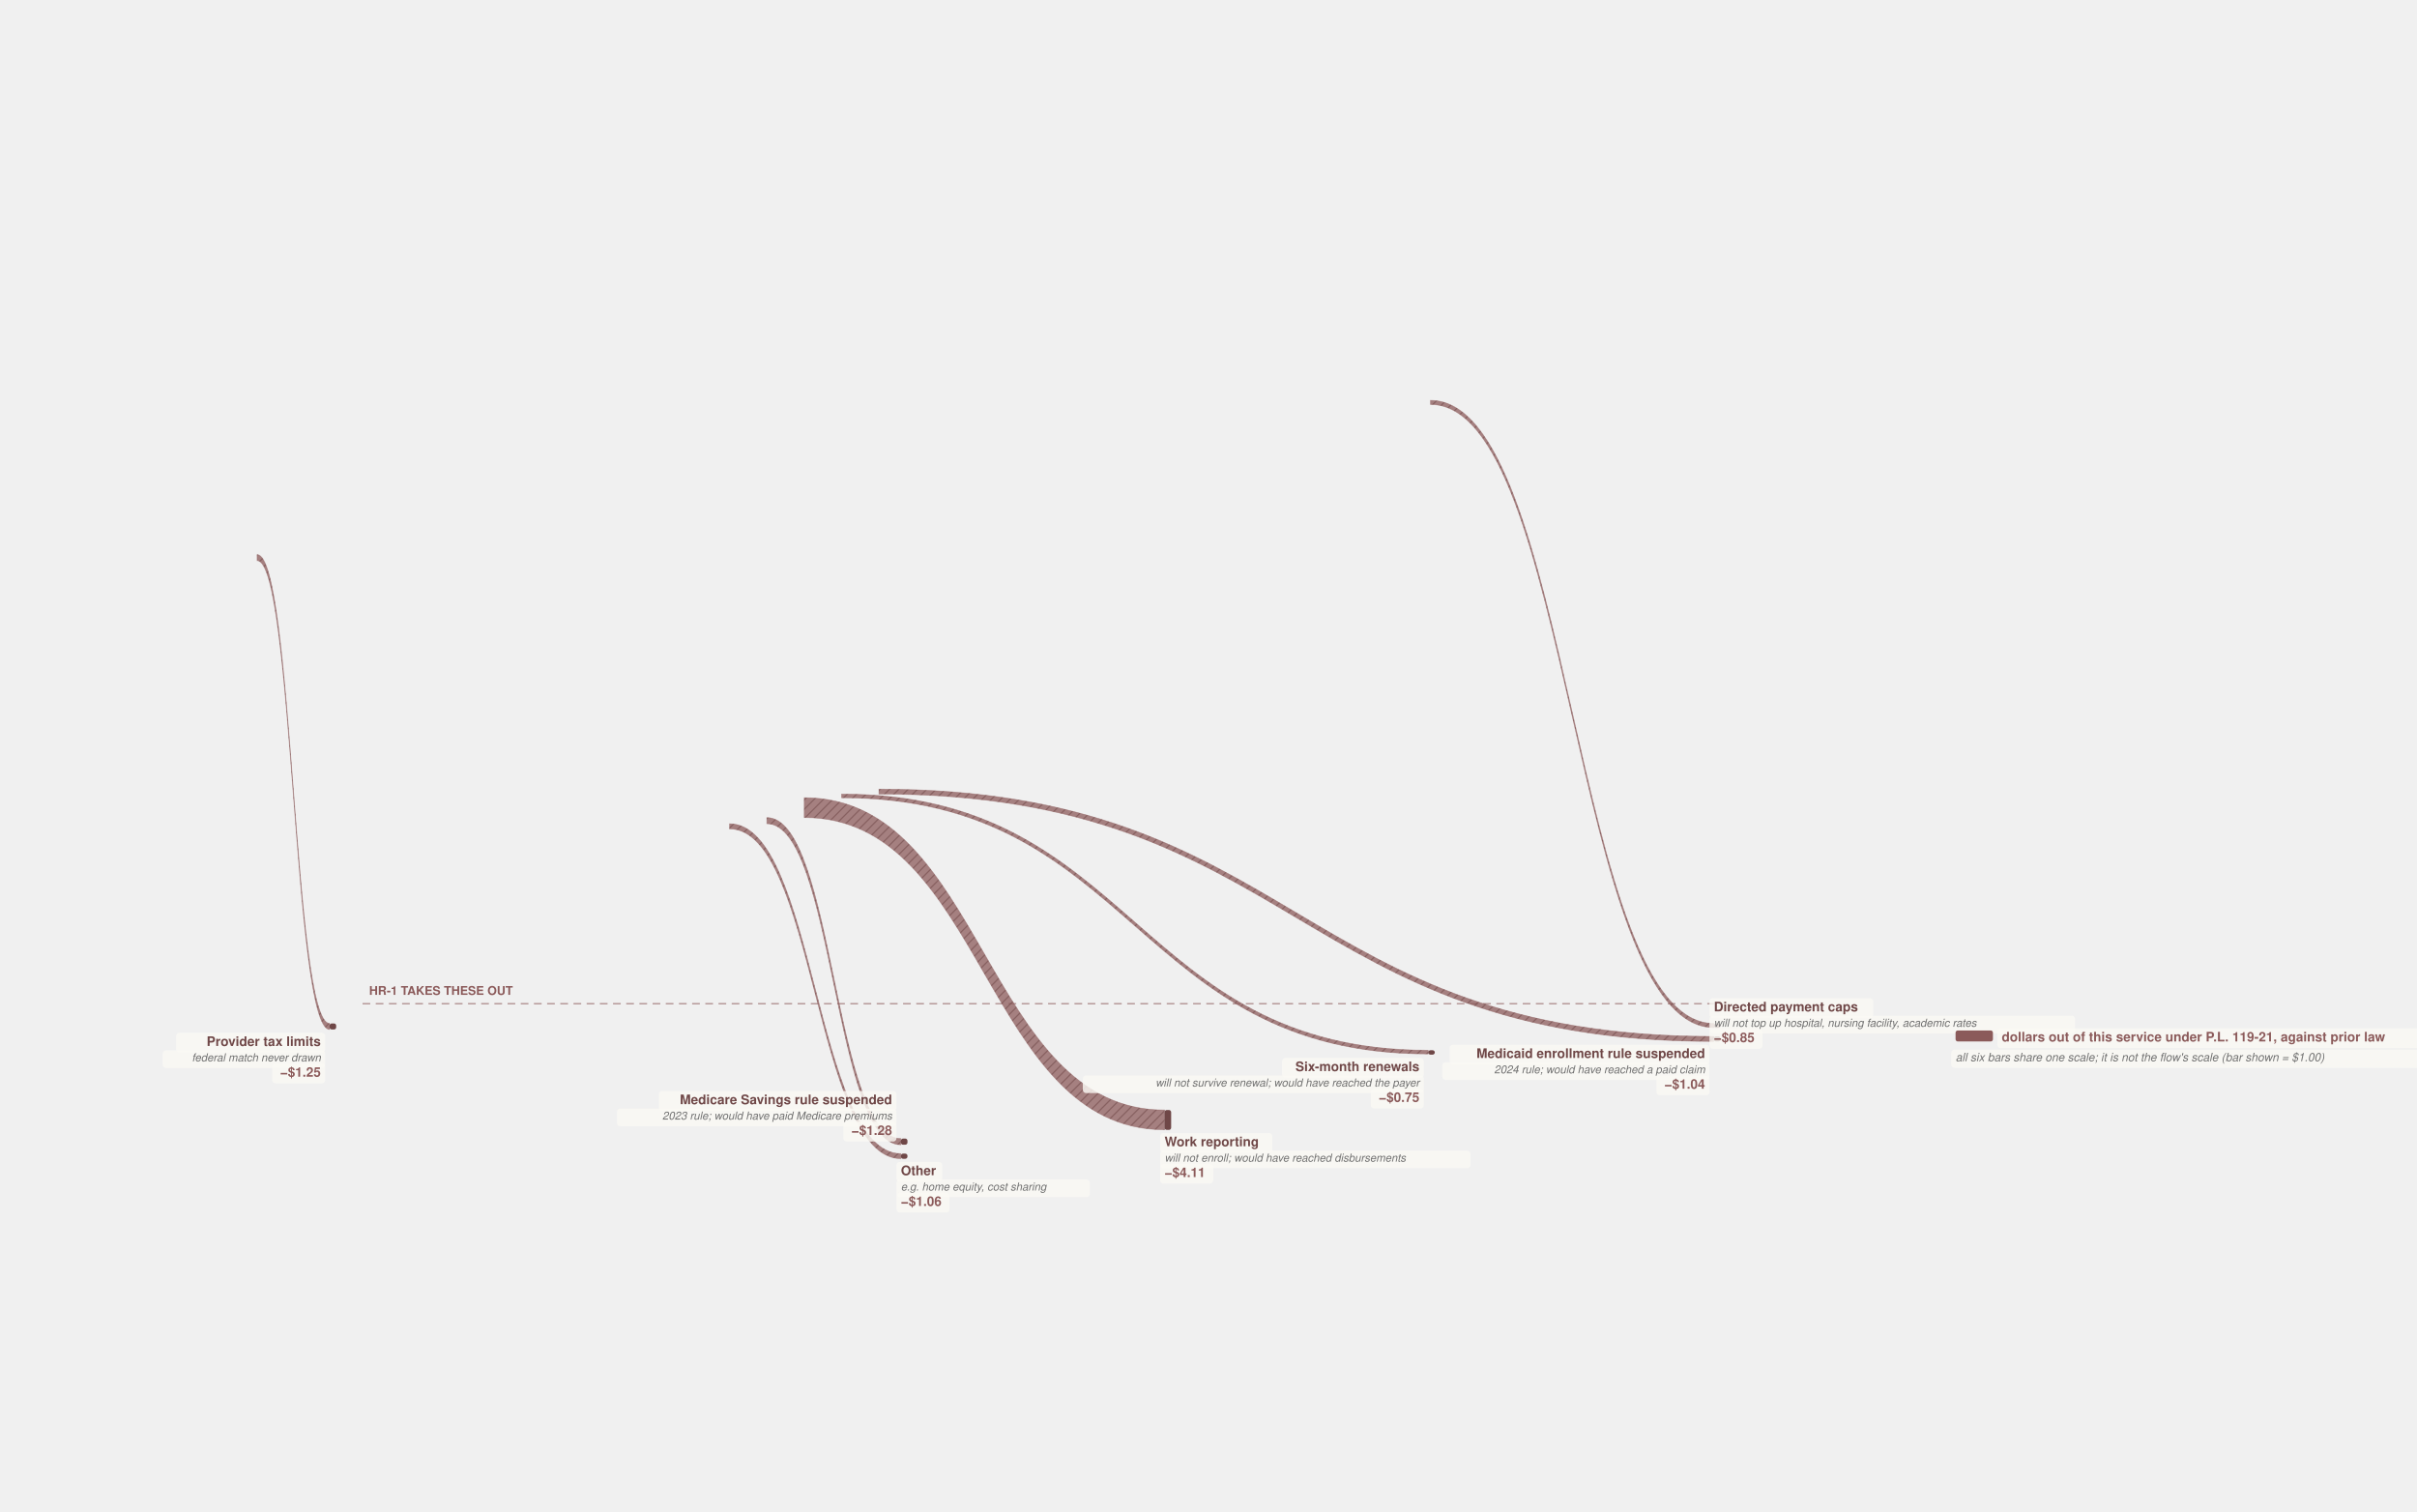
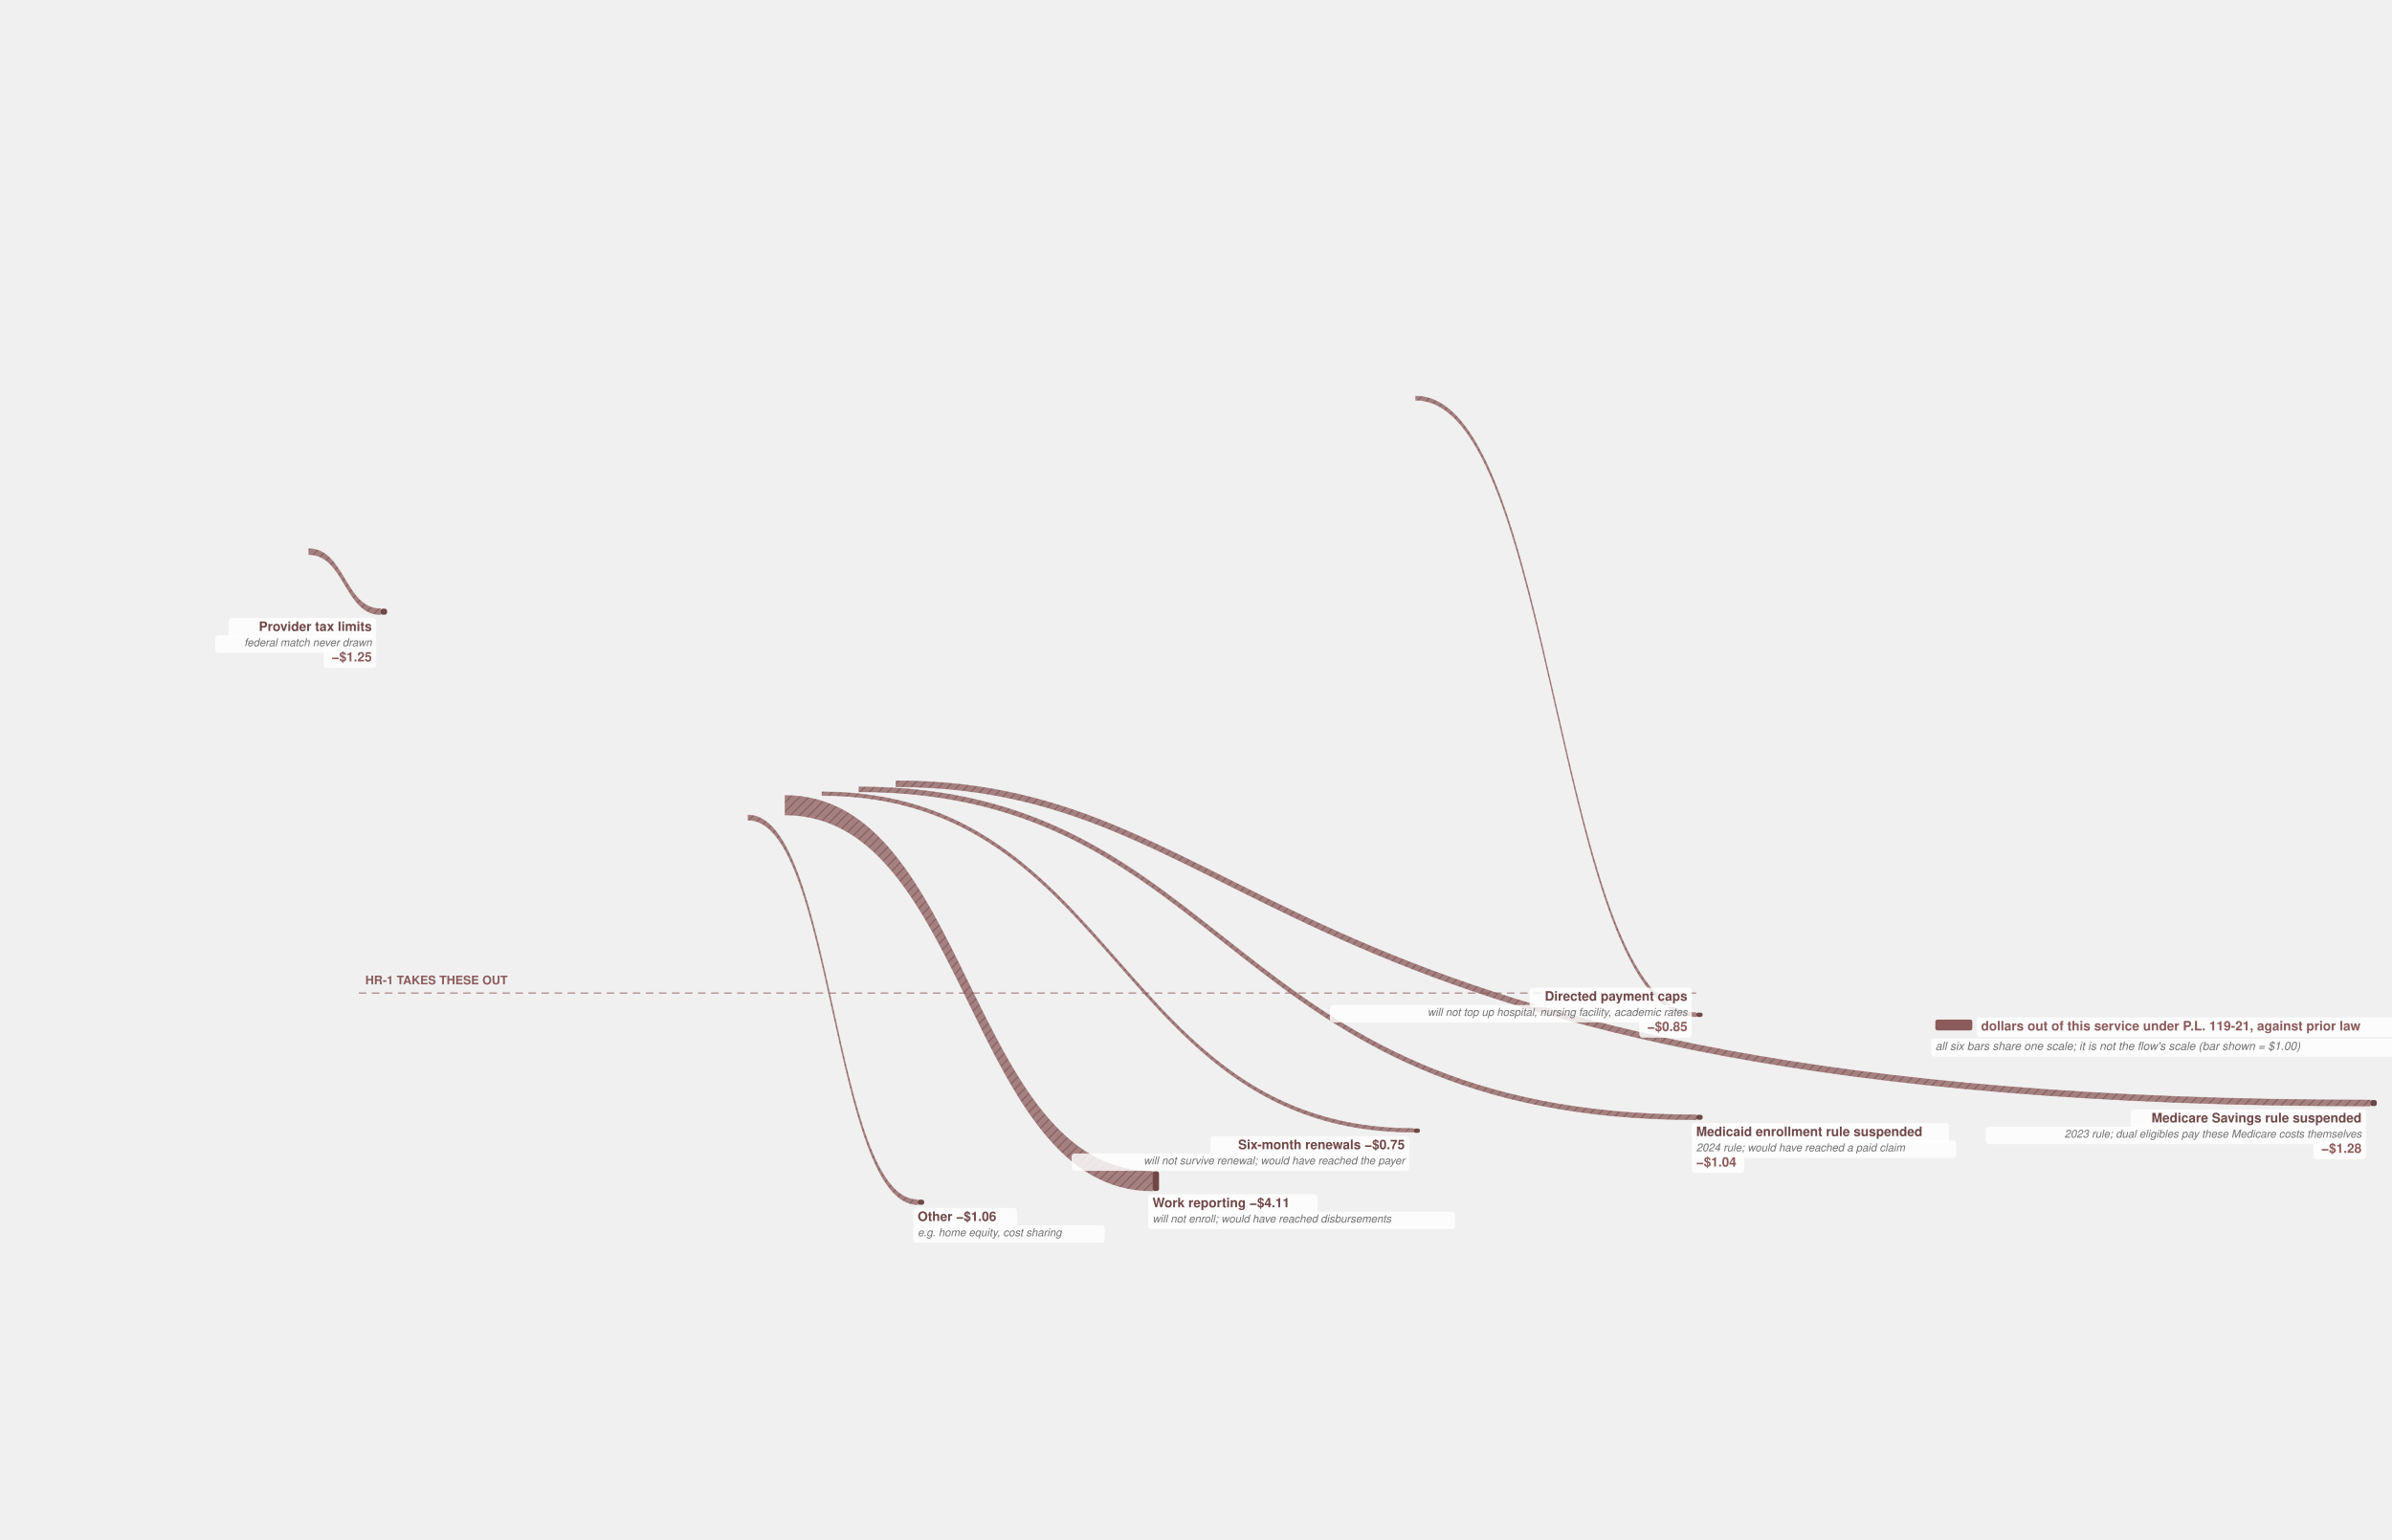
- <svg xmlns="http://www.w3.org/2000/svg" viewBox="0 0 2200 1376" width="100%">
+ <svg xmlns="http://www.w3.org/2000/svg" viewBox="0 0 2200 1416" width="100%">
  <g id="baseline" display="none">
</g>
  <g id="overlay-hr1">
    <defs>
      <pattern id="hr1hatch" width="6" height="6" patternUnits="userSpaceOnUse" patternTransform="rotate(45)">
        <line x1="0" y1="0" x2="0" y2="6" stroke="#6f4747" stroke-width="2.1" stroke-opacity="0.55" />
      </pattern>
    </defs>
    <line x1="330" y1="913.6" x2="1560" y2="913.6" stroke="#8B5A5A" stroke-width="1.1" stroke-dasharray="7 5" stroke-opacity="0.7" />
    <text x="336.0" y="905.6" font-family="Segoe UI, Helvetica, Arial, sans-serif" font-size="11" fill="#8B5A5A" text-anchor="start" font-weight="bold">HR-1 TAKES THESE OUT</text>
-     <path d="M234.0,504.8 C267.0,504.8 267.0,931.6 300.0,931.6 L300.0,937.1 C267.0,937.1 267.0,510.3 234.0,510.3 Z" fill="#8B5A5A" fill-opacity="0.74" stroke="#8B5A5A" stroke-opacity="0.45" stroke-width="0.6" />
-     <path d="M234.0,504.8 C267.0,504.8 267.0,931.6 300.0,931.6 L300.0,937.1 C267.0,937.1 267.0,510.3 234.0,510.3 Z" fill="url(#hr1hatch)" />
-     <rect x="300.0" y="931.6" width="6.0" height="5.5" rx="2" fill="#6f4747" fill-opacity="1.0" />
-     <rect x="160.3" y="940.1" width="135.7" height="18.0" rx="3" fill="#faf8f3" fill-opacity="0.82" />
-     <text x="292.0" y="952.1" font-family="Segoe UI, Helvetica, Arial, sans-serif" font-size="12" fill="#6f4747" text-anchor="end" font-weight="bold">Provider tax limits</text>
-     <rect x="148.0" y="956.1" width="148.0" height="16.0" rx="3" fill="#faf8f3" fill-opacity="0.82" />
-     <text x="292.0" y="966.1" font-family="Segoe UI, Helvetica, Arial, sans-serif" font-size="10" fill="#6f6f6f" text-anchor="end" font-weight="normal" font-style="italic">federal match never drawn</text>
-     <rect x="247.7" y="968.1" width="48.3" height="18.0" rx="3" fill="#faf8f3" fill-opacity="0.82" />
-     <text x="292.0" y="980.1" font-family="Segoe UI, Helvetica, Arial, sans-serif" font-size="12" fill="#8B5A5A" text-anchor="end" font-weight="bold">−$1.25</text>
-     <path d="M664.0,749.8 C742.0,749.8 742.0,1050.1 820.0,1050.1 L820.0,1054.7 C742.0,1054.7 742.0,754.5 664.0,754.5 Z" fill="#8B5A5A" fill-opacity="0.74" stroke="#8B5A5A" stroke-opacity="0.45" stroke-width="0.6" />
-     <path d="M664.0,749.8 C742.0,749.8 742.0,1050.1 820.0,1050.1 L820.0,1054.7 C742.0,1054.7 742.0,754.5 664.0,754.5 Z" fill="url(#hr1hatch)" />
-     <rect x="820.0" y="1050.1" width="6.0" height="4.7" rx="2" fill="#6f4747" fill-opacity="1.0" />
-     <rect x="816.0" y="1057.7" width="41.6" height="18.0" rx="3" fill="#faf8f3" fill-opacity="0.82" />
-     <text x="820.0" y="1069.7" font-family="Segoe UI, Helvetica, Arial, sans-serif" font-size="12" fill="#6f4747" text-anchor="start" font-weight="bold">Other</text>
-     <rect x="816.0" y="1073.7" width="176.0" height="16.0" rx="3" fill="#faf8f3" fill-opacity="0.82" />
-     <text x="820.0" y="1083.7" font-family="Segoe UI, Helvetica, Arial, sans-serif" font-size="10" fill="#6f6f6f" text-anchor="start" font-weight="normal" font-style="italic">e.g. home equity, cost sharing</text>
-     <rect x="816.0" y="1085.7" width="48.3" height="18.0" rx="3" fill="#faf8f3" fill-opacity="0.82" />
-     <text x="820.0" y="1097.7" font-family="Segoe UI, Helvetica, Arial, sans-serif" font-size="12" fill="#8B5A5A" text-anchor="start" font-weight="bold">−$1.06</text>
-     <path d="M698.0,744.2 C759.0,744.2 759.0,1036.4 820.0,1036.4 L820.0,1042.1 C759.0,1042.1 759.0,749.8 698.0,749.8 Z" fill="#8B5A5A" fill-opacity="0.74" stroke="#8B5A5A" stroke-opacity="0.45" stroke-width="0.6" />
-     <path d="M698.0,744.2 C759.0,744.2 759.0,1036.4 820.0,1036.4 L820.0,1042.1 C759.0,1042.1 759.0,749.8 698.0,749.8 Z" fill="url(#hr1hatch)" />
-     <rect x="820.0" y="1036.4" width="6.0" height="5.6" rx="2" fill="#6f4747" fill-opacity="1.0" />
-     <rect x="599.7" y="993.1" width="216.3" height="18.0" rx="3" fill="#faf8f3" fill-opacity="0.82" />
-     <text x="812.0" y="1005.1" font-family="Segoe UI, Helvetica, Arial, sans-serif" font-size="12" fill="#6f4747" text-anchor="end" font-weight="bold">Medicare Savings rule suspended</text>
-     <rect x="561.6" y="1009.1" width="254.4" height="16.0" rx="3" fill="#faf8f3" fill-opacity="0.82" />
-     <text x="812.0" y="1019.1" font-family="Segoe UI, Helvetica, Arial, sans-serif" font-size="10" fill="#6f6f6f" text-anchor="end" font-weight="normal" font-style="italic">2023 rule; would have paid Medicare premiums</text>
-     <rect x="767.7" y="1021.1" width="48.3" height="18.0" rx="3" fill="#faf8f3" fill-opacity="0.82" />
-     <text x="812.0" y="1033.1" font-family="Segoe UI, Helvetica, Arial, sans-serif" font-size="12" fill="#8B5A5A" text-anchor="end" font-weight="bold">−$1.28</text>
-     <path d="M732.0,726.1 C896.0,726.1 896.0,1010.4 1060.0,1010.4 L1060.0,1028.4 C896.0,1028.4 896.0,744.2 732.0,744.2 Z" fill="#8B5A5A" fill-opacity="0.74" stroke="#8B5A5A" stroke-opacity="0.45" stroke-width="0.6" />
-     <path d="M732.0,726.1 C896.0,726.1 896.0,1010.4 1060.0,1010.4 L1060.0,1028.4 C896.0,1028.4 896.0,744.2 732.0,744.2 Z" fill="url(#hr1hatch)" />
-     <rect x="1060.0" y="1010.4" width="6.0" height="18.1" rx="2" fill="#6f4747" fill-opacity="1.0" />
-     <rect x="1056.0" y="1031.4" width="102.1" height="18.0" rx="3" fill="#faf8f3" fill-opacity="0.82" />
-     <text x="1060.0" y="1043.4" font-family="Segoe UI, Helvetica, Arial, sans-serif" font-size="12" fill="#6f4747" text-anchor="start" font-weight="bold">Work reporting</text>
-     <rect x="1056.0" y="1047.4" width="282.4" height="16.0" rx="3" fill="#faf8f3" fill-opacity="0.82" />
-     <text x="1060.0" y="1057.4" font-family="Segoe UI, Helvetica, Arial, sans-serif" font-size="10" fill="#6f6f6f" text-anchor="start" font-weight="normal" font-style="italic">will not enroll; would have reached disbursements</text>
-     <rect x="1056.0" y="1059.4" width="48.3" height="18.0" rx="3" fill="#faf8f3" fill-opacity="0.82" />
-     <text x="1060.0" y="1071.4" font-family="Segoe UI, Helvetica, Arial, sans-serif" font-size="12" fill="#8B5A5A" text-anchor="start" font-weight="bold">−$4.11</text>
-     <path d="M766.0,722.8 C1033.0,722.8 1033.0,956.0 1300.0,956.0 L1300.0,959.4 C1033.0,959.4 1033.0,726.2 766.0,726.2 Z" fill="#8B5A5A" fill-opacity="0.74" stroke="#8B5A5A" stroke-opacity="0.45" stroke-width="0.6" />
-     <path d="M766.0,722.8 C1033.0,722.8 1033.0,956.0 1300.0,956.0 L1300.0,959.4 C1033.0,959.4 1033.0,726.2 766.0,726.2 Z" fill="url(#hr1hatch)" />
-     <rect x="1300.0" y="956.0" width="6.0" height="4.0" rx="2" fill="#6f4747" fill-opacity="1.0" />
-     <rect x="1167.0" y="963.0" width="129.0" height="18.0" rx="3" fill="#faf8f3" fill-opacity="0.82" />
-     <text x="1292.0" y="975.0" font-family="Segoe UI, Helvetica, Arial, sans-serif" font-size="12" fill="#6f4747" text-anchor="end" font-weight="bold">Six-month renewals</text>
-     <rect x="985.6" y="979.0" width="310.4" height="16.0" rx="3" fill="#faf8f3" fill-opacity="0.82" />
-     <text x="1292.0" y="989.0" font-family="Segoe UI, Helvetica, Arial, sans-serif" font-size="10" fill="#6f6f6f" text-anchor="end" font-weight="normal" font-style="italic">will not survive renewal; would have reached the payer</text>
-     <rect x="1247.7" y="991.0" width="48.3" height="18.0" rx="3" fill="#faf8f3" fill-opacity="0.82" />
-     <text x="1292.0" y="1003.0" font-family="Segoe UI, Helvetica, Arial, sans-serif" font-size="12" fill="#8B5A5A" text-anchor="end" font-weight="bold">−$0.75</text>
-     <path d="M800.0,718.3 C1180.0,718.3 1180.0,943.4 1560.0,943.4 L1560.0,948.0 C1180.0,948.0 1180.0,722.8 800.0,722.8 Z" fill="#8B5A5A" fill-opacity="0.74" stroke="#8B5A5A" stroke-opacity="0.45" stroke-width="0.6" />
-     <path d="M800.0,718.3 C1180.0,718.3 1180.0,943.4 1560.0,943.4 L1560.0,948.0 C1180.0,948.0 1180.0,722.8 800.0,722.8 Z" fill="url(#hr1hatch)" />
-     <rect x="1560.0" y="943.4" width="6.0" height="4.6" rx="2" fill="#6f4747" fill-opacity="1.0" />
-     <rect x="1319.5" y="951.0" width="236.5" height="18.0" rx="3" fill="#faf8f3" fill-opacity="0.82" />
-     <text x="1552.0" y="963.0" font-family="Segoe UI, Helvetica, Arial, sans-serif" font-size="12" fill="#6f4747" text-anchor="end" font-weight="bold">Medicaid enrollment rule suspended</text>
-     <rect x="1312.8" y="967.0" width="243.2" height="16.0" rx="3" fill="#faf8f3" fill-opacity="0.82" />
-     <text x="1552.0" y="977.0" font-family="Segoe UI, Helvetica, Arial, sans-serif" font-size="10" fill="#6f6f6f" text-anchor="end" font-weight="normal" font-style="italic">2024 rule; would have reached a paid claim</text>
-     <rect x="1507.7" y="979.0" width="48.3" height="18.0" rx="3" fill="#faf8f3" fill-opacity="0.82" />
-     <text x="1552.0" y="991.0" font-family="Segoe UI, Helvetica, Arial, sans-serif" font-size="12" fill="#8B5A5A" text-anchor="end" font-weight="bold">−$1.04</text>
+     <path d="M284.0,504.8 C317.0,504.8 317.0,560.0 350.0,560.0 L350.0,565.5 C317.0,565.5 317.0,510.3 284.0,510.3 Z" fill="#8B5A5A" fill-opacity="0.74" stroke="#8B5A5A" stroke-opacity="0.45" stroke-width="0.6" />
+     <path d="M284.0,504.8 C317.0,504.8 317.0,560.0 350.0,560.0 L350.0,565.5 C317.0,565.5 317.0,510.3 284.0,510.3 Z" fill="url(#hr1hatch)" />
+     <rect x="350.0" y="560.0" width="6.0" height="5.5" rx="2" fill="#6f4747" fill-opacity="1.0" />
+     <rect x="210.3" y="568.5" width="135.7" height="18.0" rx="3" fill="#ffffff" fill-opacity="0.82" />
+     <text x="342.0" y="580.5" font-family="Segoe UI, Helvetica, Arial, sans-serif" font-size="12" fill="#6f4747" text-anchor="end" font-weight="bold">Provider tax limits</text>
+     <rect x="198.0" y="584.5" width="148.0" height="16.0" rx="3" fill="#ffffff" fill-opacity="0.82" />
+     <text x="342.0" y="594.5" font-family="Segoe UI, Helvetica, Arial, sans-serif" font-size="10" fill="#6f6f6f" text-anchor="end" font-weight="normal" font-style="italic">federal match never drawn</text>
+     <rect x="297.7" y="596.5" width="48.3" height="18.0" rx="3" fill="#ffffff" fill-opacity="0.82" />
+     <text x="342.0" y="608.5" font-family="Segoe UI, Helvetica, Arial, sans-serif" font-size="12" fill="#8B5A5A" text-anchor="end" font-weight="bold">−$1.25</text>
+     <path d="M688.0,749.8 C766.0,749.8 766.0,1103.7 844.0,1103.7 L844.0,1108.3 C766.0,1108.3 766.0,754.5 688.0,754.5 Z" fill="#8B5A5A" fill-opacity="0.74" stroke="#8B5A5A" stroke-opacity="0.45" stroke-width="0.6" />
+     <path d="M688.0,749.8 C766.0,749.8 766.0,1103.7 844.0,1103.7 L844.0,1108.3 C766.0,1108.3 766.0,754.5 688.0,754.5 Z" fill="url(#hr1hatch)" />
+     <rect x="844.0" y="1103.7" width="6.0" height="4.7" rx="2" fill="#6f4747" fill-opacity="1.0" />
+     <rect x="840.0" y="1111.3" width="95.4" height="18.0" rx="3" fill="#ffffff" fill-opacity="0.82" />
+     <text x="844.0" y="1123.3" font-family="Segoe UI, Helvetica, Arial, sans-serif" font-size="12" fill="#6f4747" text-anchor="start" font-weight="bold">Other  −$1.06</text>
+     <rect x="840.0" y="1127.3" width="176.0" height="16.0" rx="3" fill="#ffffff" fill-opacity="0.82" />
+     <text x="844.0" y="1137.3" font-family="Segoe UI, Helvetica, Arial, sans-serif" font-size="10" fill="#6f6f6f" text-anchor="start" font-weight="normal" font-style="italic">e.g. home equity, cost sharing</text>
+     <path d="M722.0,731.8 C891.0,731.8 891.0,1077.6 1060.0,1077.6 L1060.0,1095.7 C891.0,1095.7 891.0,749.8 722.0,749.8 Z" fill="#8B5A5A" fill-opacity="0.74" stroke="#8B5A5A" stroke-opacity="0.45" stroke-width="0.6" />
+     <path d="M722.0,731.8 C891.0,731.8 891.0,1077.6 1060.0,1077.6 L1060.0,1095.7 C891.0,1095.7 891.0,749.8 722.0,749.8 Z" fill="url(#hr1hatch)" />
+     <rect x="1060.0" y="1077.6" width="6.0" height="18.1" rx="2" fill="#6f4747" fill-opacity="1.0" />
+     <rect x="1056.0" y="1098.7" width="155.8" height="18.0" rx="3" fill="#ffffff" fill-opacity="0.82" />
+     <text x="1060.0" y="1110.7" font-family="Segoe UI, Helvetica, Arial, sans-serif" font-size="12" fill="#6f4747" text-anchor="start" font-weight="bold">Work reporting  −$4.11</text>
+     <rect x="1056.0" y="1114.7" width="282.4" height="16.0" rx="3" fill="#ffffff" fill-opacity="0.82" />
+     <text x="1060.0" y="1124.7" font-family="Segoe UI, Helvetica, Arial, sans-serif" font-size="10" fill="#6f6f6f" text-anchor="start" font-weight="normal" font-style="italic">will not enroll; would have reached disbursements</text>
+     <path d="M756.0,728.5 C1028.0,728.5 1028.0,1038.2 1300.0,1038.2 L1300.0,1041.6 C1028.0,1041.6 1028.0,731.9 756.0,731.9 Z" fill="#8B5A5A" fill-opacity="0.74" stroke="#8B5A5A" stroke-opacity="0.45" stroke-width="0.6" />
+     <path d="M756.0,728.5 C1028.0,728.5 1028.0,1038.2 1300.0,1038.2 L1300.0,1041.6 C1028.0,1041.6 1028.0,731.9 756.0,731.9 Z" fill="url(#hr1hatch)" />
+     <rect x="1300.0" y="1038.2" width="6.0" height="4.0" rx="2" fill="#6f4747" fill-opacity="1.0" />
+     <rect x="1113.3" y="1045.2" width="182.7" height="18.0" rx="3" fill="#ffffff" fill-opacity="0.82" />
+     <text x="1292.0" y="1057.2" font-family="Segoe UI, Helvetica, Arial, sans-serif" font-size="12" fill="#6f4747" text-anchor="end" font-weight="bold">Six-month renewals  −$0.75</text>
+     <rect x="985.6" y="1061.2" width="310.4" height="16.0" rx="3" fill="#ffffff" fill-opacity="0.82" />
+     <text x="1292.0" y="1071.2" font-family="Segoe UI, Helvetica, Arial, sans-serif" font-size="10" fill="#6f6f6f" text-anchor="end" font-weight="normal" font-style="italic">will not survive renewal; would have reached the payer</text>
+     <path d="M790.0,723.9 C1130.0,723.9 1130.0,1025.6 1560.0,1025.6 L1560.0,1030.2 C1130.0,1030.2 1130.0,728.5 790.0,728.5 Z" fill="#8B5A5A" fill-opacity="0.74" stroke="#8B5A5A" stroke-opacity="0.45" stroke-width="0.6" />
+     <path d="M790.0,723.9 C1130.0,723.9 1130.0,1025.6 1560.0,1025.6 L1560.0,1030.2 C1130.0,1030.2 1130.0,728.5 790.0,728.5 Z" fill="url(#hr1hatch)" />
+     <rect x="1560.0" y="1025.6" width="6.0" height="4.6" rx="2" fill="#6f4747" fill-opacity="1.0" />
+     <rect x="1556.0" y="1033.2" width="236.5" height="18.0" rx="3" fill="#ffffff" fill-opacity="0.82" />
+     <text x="1560.0" y="1045.2" font-family="Segoe UI, Helvetica, Arial, sans-serif" font-size="12" fill="#6f4747" text-anchor="start" font-weight="bold">Medicaid enrollment rule suspended</text>
+     <rect x="1556.0" y="1049.2" width="243.2" height="16.0" rx="3" fill="#ffffff" fill-opacity="0.82" />
+     <text x="1560.0" y="1059.2" font-family="Segoe UI, Helvetica, Arial, sans-serif" font-size="10" fill="#6f6f6f" text-anchor="start" font-weight="normal" font-style="italic">2024 rule; would have reached a paid claim</text>
+     <rect x="1556.0" y="1061.2" width="48.3" height="18.0" rx="3" fill="#ffffff" fill-opacity="0.82" />
+     <text x="1560.0" y="1073.2" font-family="Segoe UI, Helvetica, Arial, sans-serif" font-size="12" fill="#8B5A5A" text-anchor="start" font-weight="bold">−$1.04</text>
+     <path d="M824.0,718.3 C1164.0,718.3 1164.0,1012.0 2180.0,1012.0 L2180.0,1017.6 C1164.0,1017.6 1164.0,723.9 824.0,723.9 Z" fill="#8B5A5A" fill-opacity="0.74" stroke="#8B5A5A" stroke-opacity="0.45" stroke-width="0.6" />
+     <path d="M824.0,718.3 C1164.0,718.3 1164.0,1012.0 2180.0,1012.0 L2180.0,1017.6 C1164.0,1017.6 1164.0,723.9 824.0,723.9 Z" fill="url(#hr1hatch)" />
+     <rect x="2180.0" y="1012.0" width="6.0" height="5.6" rx="2" fill="#6f4747" fill-opacity="1.0" />
+     <rect x="1959.7" y="1020.6" width="216.3" height="18.0" rx="3" fill="#ffffff" fill-opacity="0.82" />
+     <text x="2172.0" y="1032.6" font-family="Segoe UI, Helvetica, Arial, sans-serif" font-size="12" fill="#6f4747" text-anchor="end" font-weight="bold">Medicare Savings rule suspended</text>
+     <rect x="1826.4" y="1036.6" width="349.6" height="16.0" rx="3" fill="#ffffff" fill-opacity="0.82" />
+     <text x="2172.0" y="1046.6" font-family="Segoe UI, Helvetica, Arial, sans-serif" font-size="10" fill="#6f6f6f" text-anchor="end" font-weight="normal" font-style="italic">2023 rule; dual eligibles pay these Medicare costs themselves</text>
+     <rect x="2127.7" y="1048.6" width="48.3" height="18.0" rx="3" fill="#ffffff" fill-opacity="0.82" />
+     <text x="2172.0" y="1060.6" font-family="Segoe UI, Helvetica, Arial, sans-serif" font-size="12" fill="#8B5A5A" text-anchor="end" font-weight="bold">−$1.28</text>
    <path d="M1302.0,364.4 C1431.0,364.4 1431.0,931.6 1560.0,931.6 L1560.0,935.4 C1431.0,935.4 1431.0,368.2 1302.0,368.2 Z" fill="#8B5A5A" fill-opacity="0.74" stroke="#8B5A5A" stroke-opacity="0.45" stroke-width="0.6" />
    <path d="M1302.0,364.4 C1431.0,364.4 1431.0,931.6 1560.0,931.6 L1560.0,935.4 C1431.0,935.4 1431.0,368.2 1302.0,368.2 Z" fill="url(#hr1hatch)" />
    <rect x="1560.0" y="931.6" width="6.0" height="4.0" rx="2" fill="#6f4747" fill-opacity="1.0" />
-     <rect x="1556.0" y="908.6" width="149.1" height="18.0" rx="3" fill="#faf8f3" fill-opacity="0.82" />
-     <text x="1560.0" y="920.6" font-family="Segoe UI, Helvetica, Arial, sans-serif" font-size="12" fill="#6f4747" text-anchor="start" font-weight="bold">Directed payment caps</text>
-     <rect x="1556.0" y="924.6" width="332.8" height="16.0" rx="3" fill="#faf8f3" fill-opacity="0.82" />
-     <text x="1560.0" y="934.6" font-family="Segoe UI, Helvetica, Arial, sans-serif" font-size="10" fill="#6f6f6f" text-anchor="start" font-weight="normal" font-style="italic">will not top up hospital, nursing facility, academic rates</text>
-     <rect x="1556.0" y="936.6" width="48.3" height="18.0" rx="3" fill="#faf8f3" fill-opacity="0.82" />
-     <text x="1560.0" y="948.6" font-family="Segoe UI, Helvetica, Arial, sans-serif" font-size="12" fill="#8B5A5A" text-anchor="start" font-weight="bold">−$0.85</text>
+     <rect x="1406.9" y="908.6" width="149.1" height="18.0" rx="3" fill="#ffffff" fill-opacity="0.82" />
+     <text x="1552.0" y="920.6" font-family="Segoe UI, Helvetica, Arial, sans-serif" font-size="12" fill="#6f4747" text-anchor="end" font-weight="bold">Directed payment caps</text>
+     <rect x="1223.2" y="924.6" width="332.8" height="16.0" rx="3" fill="#ffffff" fill-opacity="0.82" />
+     <text x="1552.0" y="934.6" font-family="Segoe UI, Helvetica, Arial, sans-serif" font-size="10" fill="#6f6f6f" text-anchor="end" font-weight="normal" font-style="italic">will not top up hospital, nursing facility, academic rates</text>
+     <rect x="1507.7" y="936.6" width="48.3" height="18.0" rx="3" fill="#ffffff" fill-opacity="0.82" />
+     <text x="1552.0" y="948.6" font-family="Segoe UI, Helvetica, Arial, sans-serif" font-size="12" fill="#8B5A5A" text-anchor="end" font-weight="bold">−$0.85</text>
    <rect x="1780.0" y="938.0" width="34.0" height="10.0" rx="2" fill="#8B5A5A" fill-opacity="1.0" />
-     <rect x="1818.0" y="936.0" width="438.1" height="18.0" rx="3" fill="#faf8f3" fill-opacity="0.82" />
+     <rect x="1818.0" y="936.0" width="438.1" height="18.0" rx="3" fill="#ffffff" fill-opacity="0.82" />
    <text x="1822.0" y="948.0" font-family="Segoe UI, Helvetica, Arial, sans-serif" font-size="12" fill="#8B5A5A" text-anchor="start" font-weight="bold">dollars out of this service under P.L. 119-21, against prior law</text>
-     <rect x="1776.0" y="955.5" width="454.9" height="16.5" rx="3" fill="#faf8f3" fill-opacity="0.82" />
+     <rect x="1776.0" y="955.5" width="454.9" height="16.5" rx="3" fill="#ffffff" fill-opacity="0.82" />
    <text x="1780.0" y="966.0" font-family="Segoe UI, Helvetica, Arial, sans-serif" font-size="10.5" fill="#6f6f6f" text-anchor="start" font-weight="normal" font-style="italic">all six bars share one scale; it is not the flow's scale (bar shown = $1.00)</text>
  </g>
</svg>
